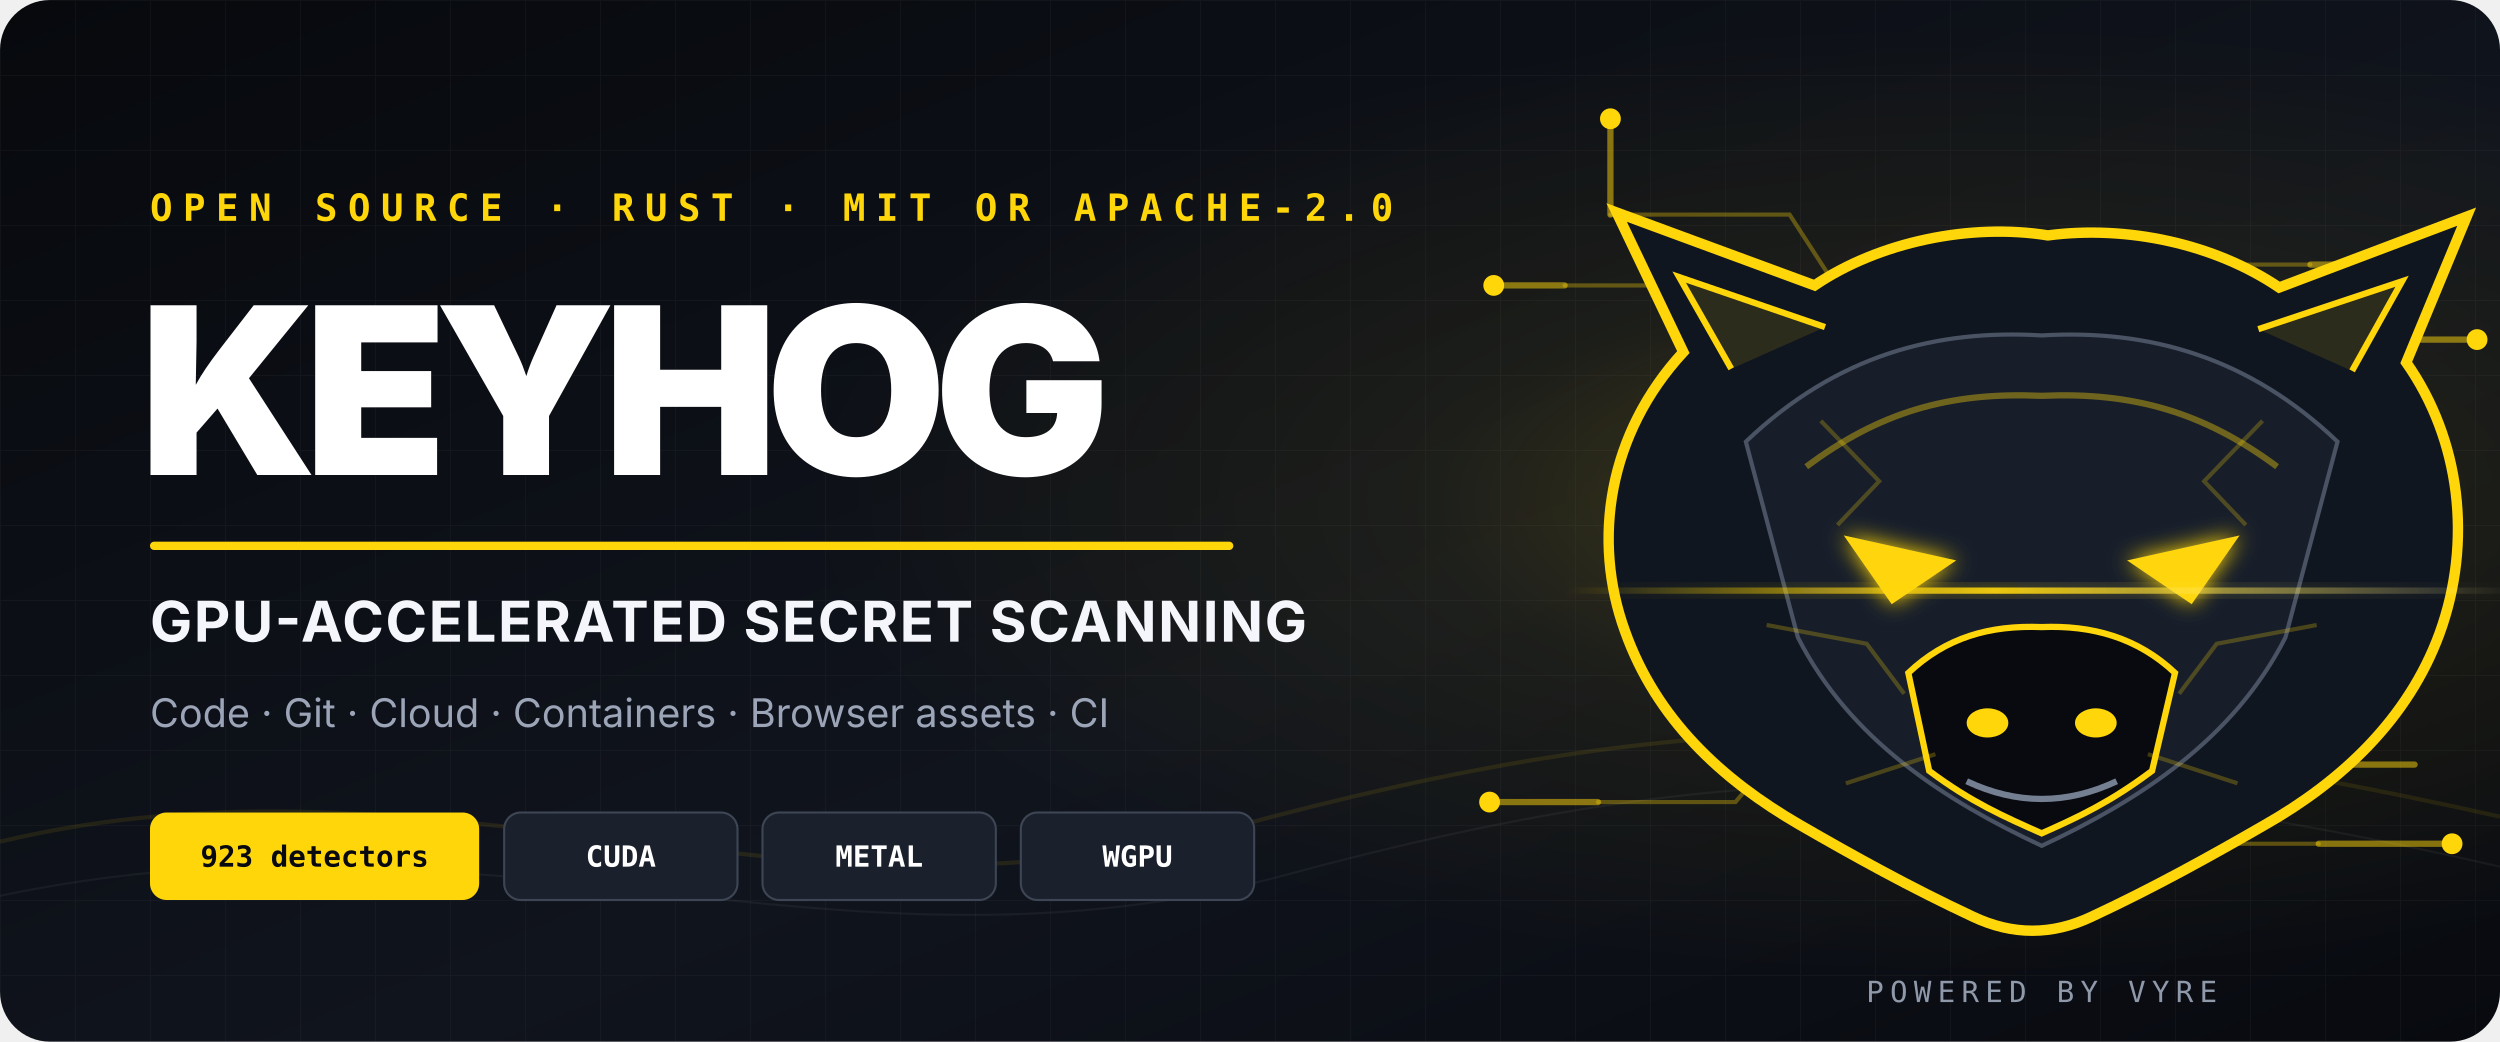
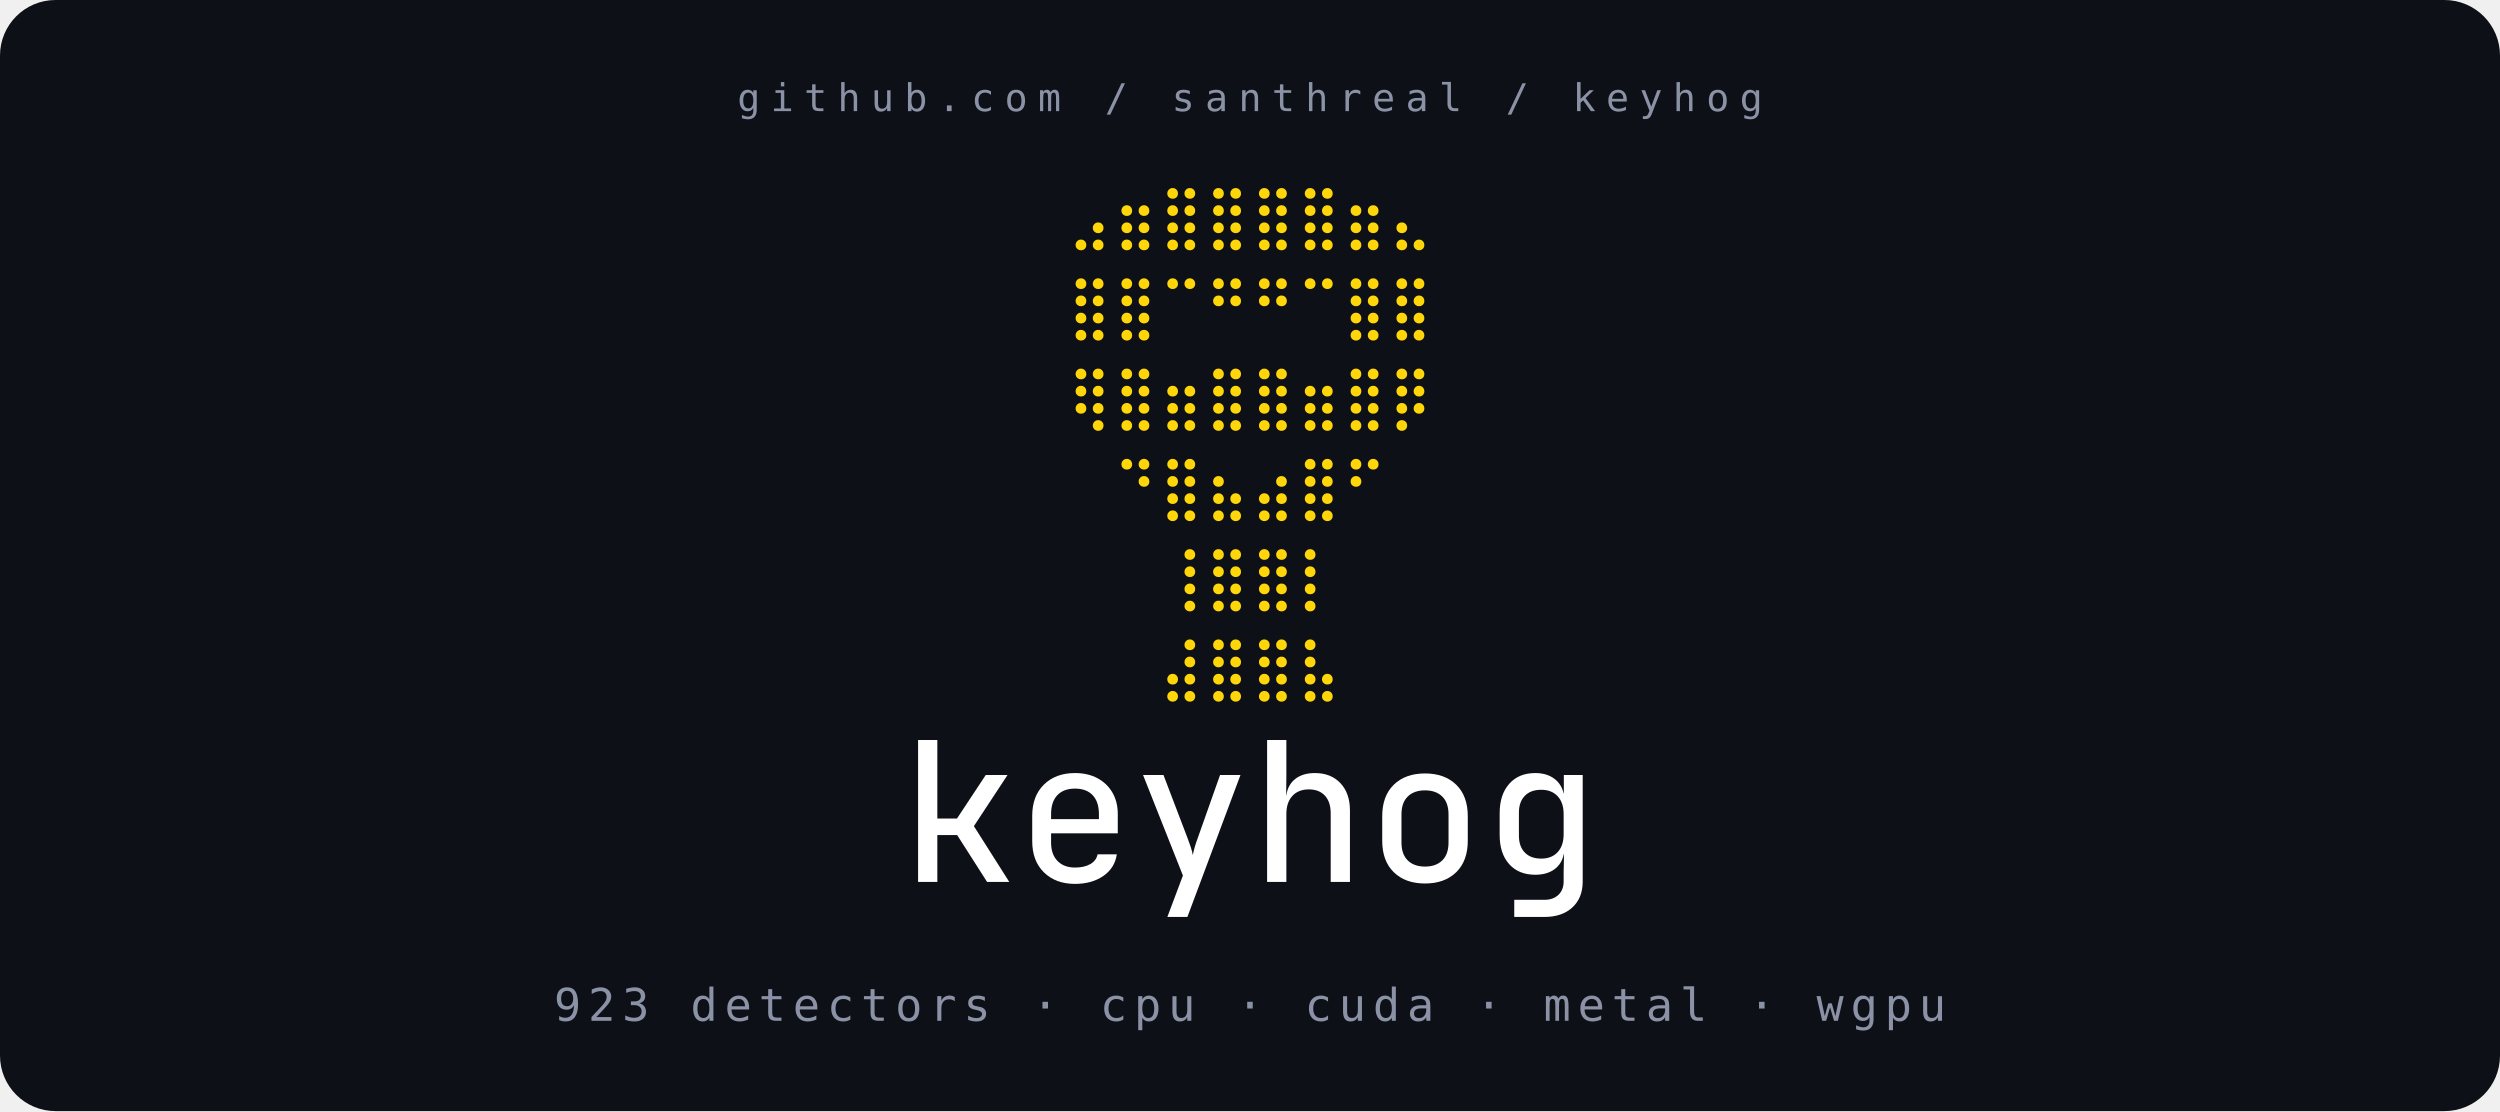
- <svg xmlns="http://www.w3.org/2000/svg" viewBox="0 0 1200 500" width="1200" height="500" role="img" aria-label="KeyHog, GPU-accelerated secret scanner powered by Vyre">
-   <defs>
-     <linearGradient id="bg" x1="0" y1="0" x2="1" y2="1">
-       <stop offset="0" stop-color="#07090d" />
-       <stop offset="0.58" stop-color="#10141d" />
-       <stop offset="1" stop-color="#080a0f" />
-     </linearGradient>
-     <radialGradient id="flare" cx="78%" cy="48%" r="46%">
-       <stop offset="0" stop-color="#ffd60a" stop-opacity="0.22" />
-       <stop offset="0.45" stop-color="#ffd60a" stop-opacity="0.06" />
-       <stop offset="1" stop-color="#ffd60a" stop-opacity="0" />
-     </radialGradient>
-     <pattern id="grid" width="36" height="36" patternUnits="userSpaceOnUse">
-       <path d="M36 0H0V36" fill="none" stroke="#ffffff" stroke-opacity="0.035" stroke-width="1" />
-     </pattern>
-     <filter id="glow" x="-80%" y="-80%" width="260%" height="260%">
-       <feGaussianBlur stdDeviation="5" result="blur" />
-       <feMerge>
-         <feMergeNode in="blur" />
-         <feMergeNode in="SourceGraphic" />
-       </feMerge>
-     </filter>
-     <linearGradient id="scan" x1="0" y1="0" x2="1" y2="0">
-       <stop offset="0" stop-color="#ffd60a" stop-opacity="0" />
-       <stop offset="0.45" stop-color="#ffd60a" stop-opacity="0.9" />
-       <stop offset="1" stop-color="#fff3a0" stop-opacity="0" />
-     </linearGradient>
-   </defs>
-   <rect width="1200" height="500" rx="24" fill="url(#bg)" />
-   <rect width="1200" height="500" rx="24" fill="url(#grid)" />
-   <rect width="1200" height="500" rx="24" fill="url(#flare)" />
-   <path d="M0 404 C210 354 382 454 592 397 S946 335 1200 392" fill="none" stroke="#ffd60a" stroke-opacity="0.09" stroke-width="2" />
-   <path d="M0 430 C232 381 403 478 617 420 S967 363 1200 416" fill="none" stroke="#ffffff" stroke-opacity="0.05" stroke-width="1" />
-   <g transform="translate(72 82)">
-     <text x="0" y="24" fill="#ffd60a" font-family="ui-monospace, SFMono-Regular, Menlo, Consolas, monospace" font-size="18" font-weight="700" letter-spacing="5">OPEN SOURCE · RUST · MIT OR APACHE-2.0</text>
-     <text x="-5" y="146" fill="#ffffff" font-family="Inter, ui-sans-serif, system-ui, sans-serif" font-size="112" font-weight="850" letter-spacing="-6">KEYHOG</text>
-     <rect x="0" y="178" width="520" height="4" rx="2" fill="#ffd60a" />
-     <text x="0" y="226" fill="#f4f6fb" font-family="Inter, ui-sans-serif, system-ui, sans-serif" font-size="27" font-weight="700" letter-spacing="0.8">GPU-ACCELERATED SECRET SCANNING</text>
-     <text x="0" y="267" fill="#9ca5b7" font-family="Inter, ui-sans-serif, system-ui, sans-serif" font-size="19">Code · Git · Cloud · Containers · Browser assets · CI</text>
-     <g transform="translate(0 308)" font-family="ui-monospace, SFMono-Regular, Menlo, Consolas, monospace" font-size="14" font-weight="700">
-       <rect width="158" height="42" rx="8" fill="#ffd60a" />
-       <text x="79" y="26" text-anchor="middle" fill="#080a0f">923 detectors</text>
-       <rect x="170" width="112" height="42" rx="8" fill="#1a202c" stroke="#3e4655" />
-       <text x="226" y="26" text-anchor="middle" fill="#ffffff">CUDA</text>
-       <rect x="294" width="112" height="42" rx="8" fill="#1a202c" stroke="#3e4655" />
-       <text x="350" y="26" text-anchor="middle" fill="#ffffff">METAL</text>
-       <rect x="418" width="112" height="42" rx="8" fill="#1a202c" stroke="#3e4655" />
-       <text x="474" y="26" text-anchor="middle" fill="#ffffff">WGPU</text>
+ <svg xmlns="http://www.w3.org/2000/svg" viewBox="0 0 720 320" width="720" height="320" role="img" aria-label="keyhog secret scanner">
+   <rect x="0" y="0" width="720" height="320" rx="16" fill="#0d1017" />
+   <g text-anchor="middle">
+     <text fill="#8b92a6" x="360" y="32" font-family="'JetBrains Mono', ui-monospace, 'SF Mono', Menlo, Consolas, monospace" font-size="11" letter-spacing="3">github.com  /  santhreal  /  keyhog</text>
+     <g font-family="'JetBrains Mono', ui-monospace, 'SF Mono', 'Cascadia Code', 'DejaVu Sans Mono', 'Liberation Mono', Menlo, Consolas, monospace" fill="#ffd60a" font-size="22" xml:space="preserve">
+       <text x="360" y="70">⠀⣠⣶⣿⣿⣿⣿⣶⣄⠀</text>
+       <text x="360" y="96">⠀⣿⣿⠉⠛⠛⠉⣿⣿⠀</text>
+       <text x="360" y="122">⠀⢿⣿⣶⣿⣿⣶⣿⡿⠀</text>
+       <text x="360" y="148">⠀⠀⠙⣿⣦⣴⣿⠋⠀⠀</text>
+       <text x="360" y="174">⠀⠀⠀⢸⣿⣿⡇⠀⠀⠀</text>
+       <text x="360" y="200">⠀⠀⠀⣼⣿⣿⣧⠀⠀⠀</text>
    </g>
-   </g>
-   <g transform="translate(715 55)">
-     <g fill="none" stroke-linecap="round">
-       <path d="M36 82H2M58 48V2M394 72h60M420 108h54M52 330H0M398 350h64M410 312h34" stroke="#ffd60a" stroke-opacity="0.5" stroke-width="3" />
-       <path d="M36 82h65l31 35M58 48h86l22 34M394 72h-62l-28 34M420 108h-65l-26 30M52 330h66l31-37M398 350h-70l-30-35M410 312h-54l-26-23" stroke="#ffd60a" stroke-opacity="0.32" stroke-width="2" />
-       <circle cx="2" cy="82" r="5" fill="#ffd60a" stroke="none" />
-       <circle cx="58" cy="2" r="5" fill="#ffd60a" stroke="none" />
-       <circle cx="454" cy="72" r="5" fill="#ffd60a" stroke="none" />
-       <circle cx="474" cy="108" r="5" fill="#ffd60a" stroke="none" />
-       <circle cx="0" cy="330" r="5" fill="#ffd60a" stroke="none" />
-       <circle cx="462" cy="350" r="5" fill="#ffd60a" stroke="none" />
+     <g fill="#ffffff" transform="translate(259.20,254)">
+       <g transform="translate(0.000,0) scale(0.056,-0.056)">
+         <path d="M93 0V730H192V326H293L441 550H553L380 287L562 0H448L294 241H192V0Z" />
+       </g>
+       <g transform="translate(33.600,0) scale(0.056,-0.056)">
+         <path d="M300 -10Q201 -10 140.5 49.0Q80 108 80 210V340Q80 442 140.5 501.0Q201 560 300 560Q366 560 415.5 533.5Q465 507 492.5 459.5Q520 412 520 349V250H177V202Q177 142 210.0 108.0Q243 74 300 74Q348 74 379.0 92.0Q410 110 416 142H515Q505 72 446.0 31.0Q387 -10 300 -10ZM177 349V323H423V349Q423 412 391.0 446.0Q359 480 300 480Q241 480 209.0 446.0Q177 412 177 349Z" />
+       </g>
+       <g transform="translate(67.200,0) scale(0.056,-0.056)">
+         <path d="M175 -180 255 33 50 550H155L279 225Q287 204 295.0 180.0Q303 156 306 138Q309 156 316.0 180.0Q323 204 331 225L446 550H551L278 -180Z" />
+       </g>
+       <g transform="translate(100.800,0) scale(0.056,-0.056)">
+         <path d="M88 0V730H187V550L186 445H187Q194 499 232.5 529.5Q271 560 334 560Q416 560 465.0 508.0Q514 456 514 368V0H415V353Q415 412 385.0 444.0Q355 476 303 476Q249 476 218.0 442.5Q187 409 187 349V0Z" />
+       </g>
+       <g transform="translate(134.400,0) scale(0.056,-0.056)">
+         <path d="M300 -8Q199 -8 139.5 50.0Q80 108 80 212V338Q80 442 139.5 500.0Q199 558 300 558Q401 558 460.5 500.0Q520 442 520 338V212Q520 108 460.5 50.0Q401 -8 300 -8ZM300 79Q356 79 388.5 110.5Q421 142 421 203V347Q421 408 388.5 439.5Q356 471 300 471Q244 471 211.5 439.5Q179 408 179 347V203Q179 142 211.5 110.5Q244 79 300 79Z" />
+       </g>
+       <g transform="translate(168.000,0) scale(0.056,-0.056)">
+         <path d="M159 -180V-92H314Q359 -92 386.0 -66.5Q413 -41 413 3V49L415 144H414Q404 93 365.5 65.0Q327 37 267 37Q182 37 133.0 91.5Q84 146 84 241V354Q84 449 133.0 504.5Q182 560 267 560Q325 560 363.5 532.0Q402 504 413 455H414V550H511V2Q511 -82 458.0 -131.0Q405 -180 314 -180ZM298 120Q351 120 382.0 153.0Q413 186 413 246V349Q413 408 382.0 441.0Q351 474 298 474Q243 474 213.0 442.5Q183 411 183 357V237Q183 183 213.0 151.5Q243 120 298 120Z" />
+       </g>
    </g>
-     <path d="M93 114 L61 47 L156 82 C187 61 231 52 268 58 C306 53 348 62 379 83 L469 49 L440 119 C466 156 472 205 456 249 C441 290 409 320 372 341 C346 356 319 371 289 385 C270 394 251 394 232 385 C202 371 175 356 149 341 C111 319 80 290 65 248 C49 204 57 153 93 114Z" fill="#101620" stroke="#ffd60a" stroke-width="5" />
-     <path d="M116 122L91 78L161 102M414 123L438 80L369 103" fill="#ffd60a" fill-opacity="0.12" stroke="#ffd60a" stroke-width="3" />
-     <path d="M123 157 C167 115 215 103 265 106 C316 103 364 116 407 157 L382 251 C357 300 312 329 265 351 C218 329 173 300 148 251Z" fill="#171e2a" stroke="#4a5363" stroke-width="2" />
-     <path d="M152 169 C187 143 220 133 265 135 C309 133 343 143 378 169" fill="none" stroke="#ffd60a" stroke-opacity="0.38" stroke-width="3" />
-     <g filter="url(#glow)">
-       <path d="M170 202L224 214L193 235Z" fill="#ffd60a" />
-       <path d="M360 202L306 214L337 235Z" fill="#ffd60a" />
-     </g>
-     <path d="M201 268 C219 251 240 245 265 246 C289 245 311 251 329 268 L318 315 C298 330 283 337 265 345 C247 337 231 330 211 315Z" fill="#080a0f" stroke="#ffd60a" stroke-width="3" />
-     <ellipse cx="239" cy="292" rx="10" ry="7" fill="#ffd60a" />
-     <ellipse cx="291" cy="292" rx="10" ry="7" fill="#ffd60a" />
-     <path d="M229 320 Q265 337 301 320" fill="none" stroke="#747f91" stroke-width="3" />
-     <g fill="none" stroke="#ffd60a" stroke-opacity="0.24" stroke-width="2">
-       <path d="M159 147L187 176L167 197M371 147L343 176L363 197" />
-       <path d="M133 245L181 254L199 278M397 245L349 254L331 278" />
-       <path d="M171 321L214 307M359 321L316 307" />
-     </g>
-     <rect x="38" y="227" width="454" height="3" fill="url(#scan)" filter="url(#glow)" />
-     <text x="265" y="426" text-anchor="middle" fill="#8f99aa" font-family="ui-monospace, SFMono-Regular, Menlo, Consolas, monospace" font-size="14" letter-spacing="3">POWERED BY VYRE</text>
+     <text fill="#8b92a6" x="360" y="294" font-family="'JetBrains Mono', ui-monospace, 'SF Mono', Menlo, Consolas, monospace" font-size="13" letter-spacing="2">923 detectors  ·  cpu  ·  cuda  ·  metal  ·  wgpu</text>
  </g>
</svg>
